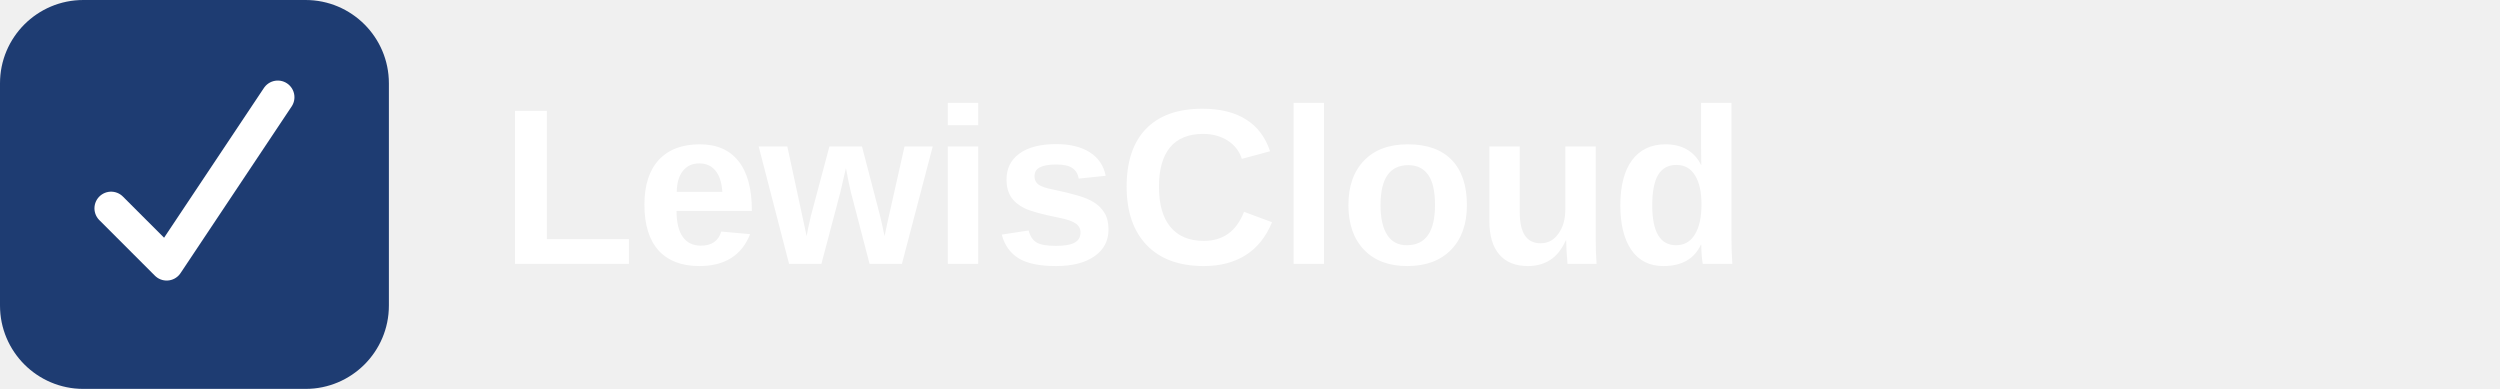
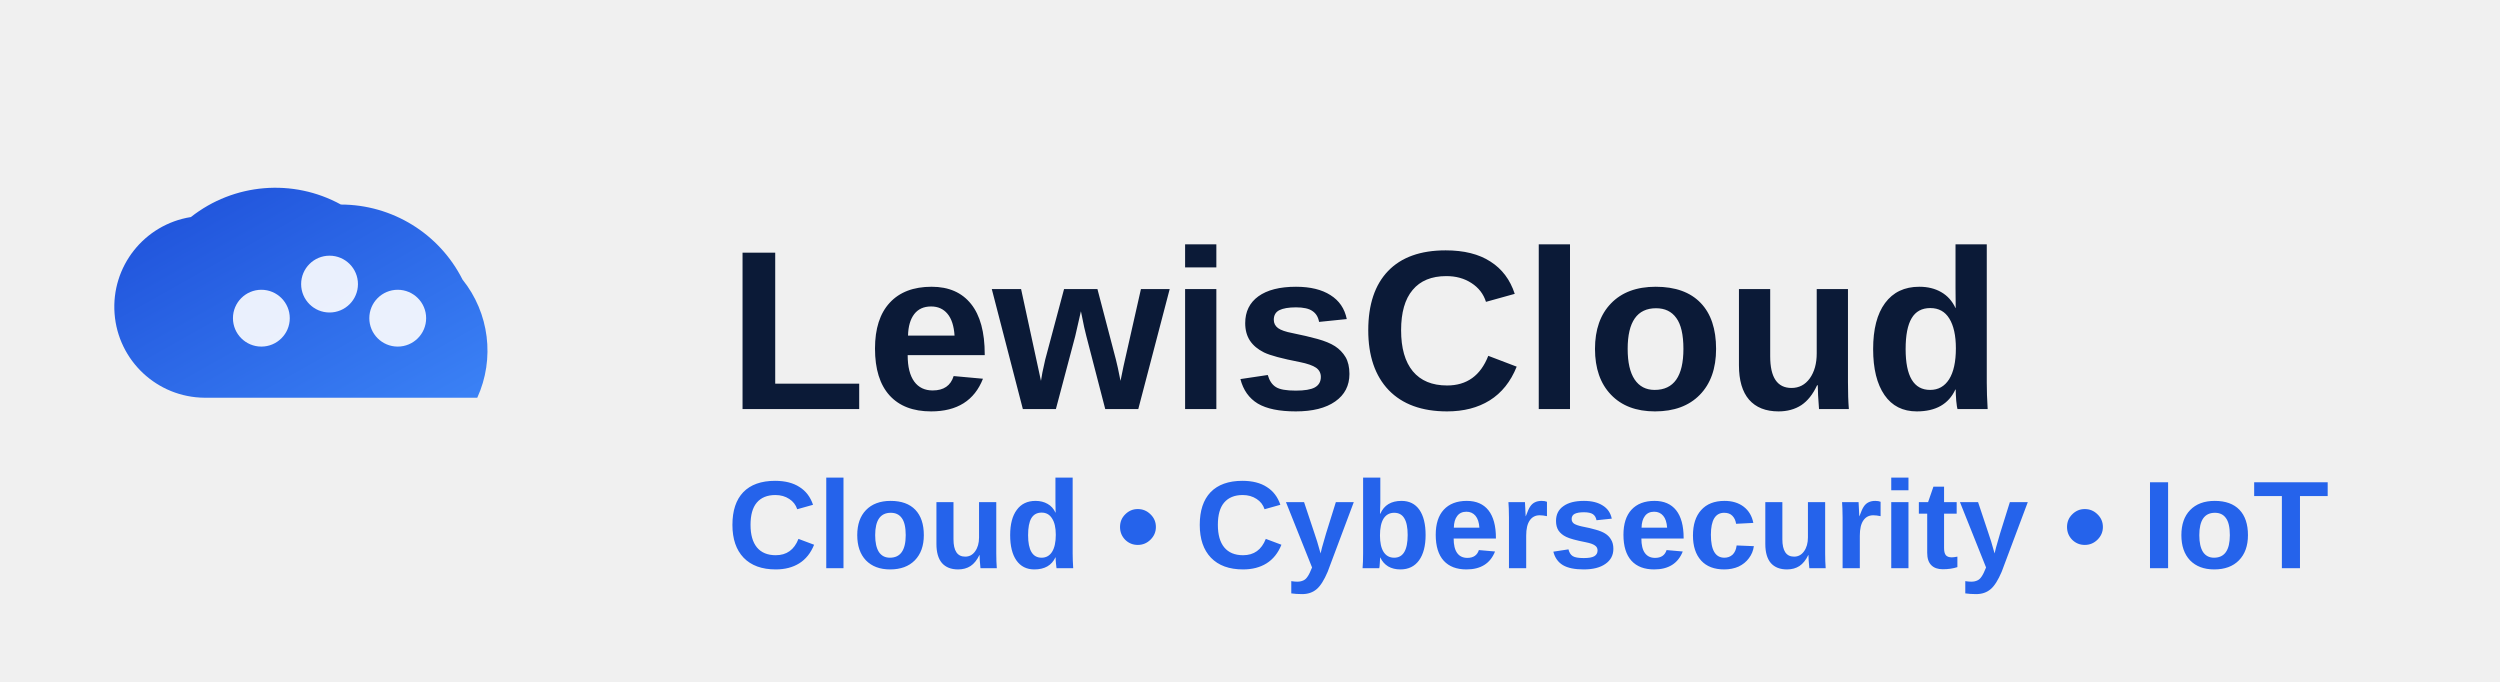
- <svg xmlns="http://www.w3.org/2000/svg" width="180" height="28" viewBox="0 0 180 28">
-   <rect rx="6" width="28" height="28" fill="#1e3c72" />
-   <path d="M8 15l4 4 8-12" stroke="#fff" stroke-width="2.4" fill="none" stroke-linecap="round" stroke-linejoin="round" />
-   <text x="36" y="19" font-family="Arial, Helvetica, sans-serif" font-weight="700" font-size="16" fill="#ffffff">LewisCloud</text>
+ <svg xmlns="http://www.w3.org/2000/svg" width="220" height="60" viewBox="0 0 220 60">
+   <defs>
+     <linearGradient id="g" x1="0" y1="0" x2="1" y2="1">
+       <stop offset="0%" stop-color="#1d4ed8" />
+       <stop offset="100%" stop-color="#3b82f6" />
+     </linearGradient>
+   </defs>
+   <g fill="none" fill-rule="evenodd">
+     <path d="M30 18a12 12 0 0 1 10.7 6.6A10 10 0 0 1 42 35H18a8 8 0 0 1-1.2-15.9A12 12 0 0 1 30 18Z" fill="url(#g)" />
+     <circle cx="23" cy="28" r="2.5" fill="#fff" opacity=".9" />
+     <circle cx="29" cy="25" r="2.5" fill="#fff" opacity=".9" />
+     <circle cx="35" cy="28" r="2.5" fill="#fff" opacity=".9" />
+     <path d="M58 15v30" stroke="url(#g)" stroke-width="2" stroke-linecap="round" />
+     <text x="64" y="36" font-family="Segoe UI, Arial, sans-serif" font-size="20" fill="#0b1a37" font-weight="700">LewisCloud</text>
+     <text x="64" y="50" font-family="Segoe UI, Arial, sans-serif" font-size="11" fill="#2563eb" font-weight="600">Cloud • Cybersecurity • IoT</text>
+   </g>
</svg>
